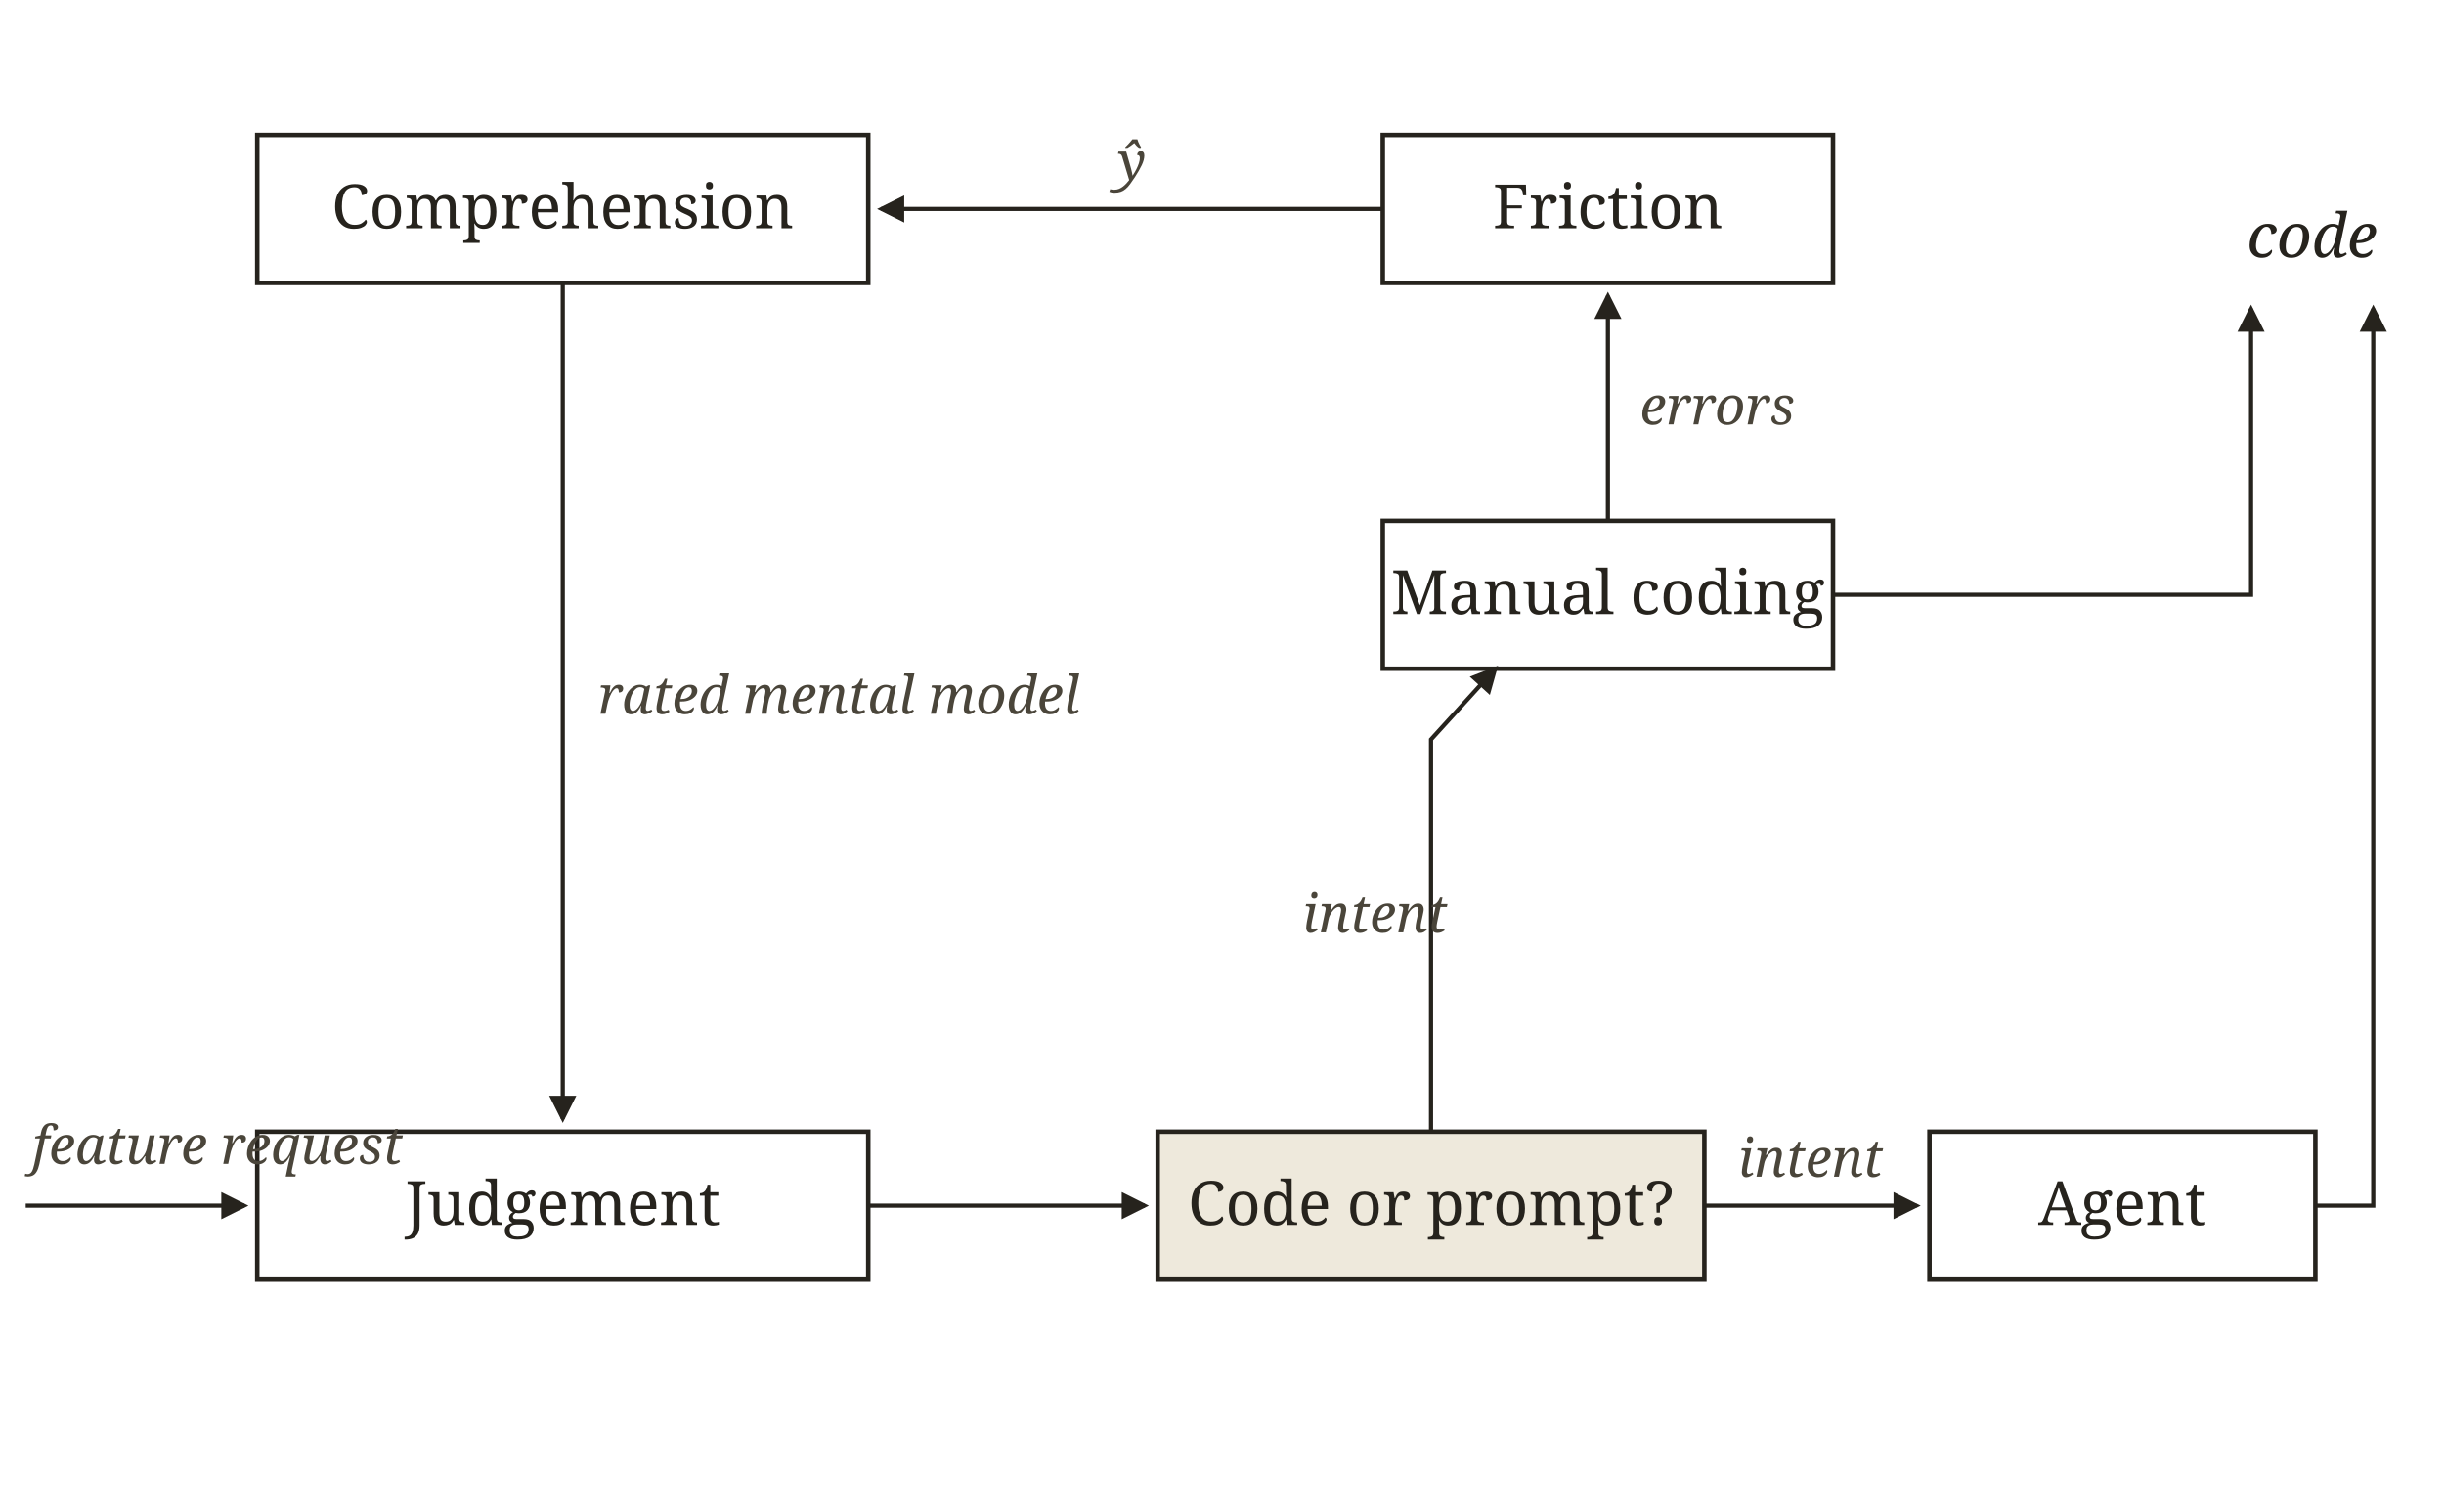
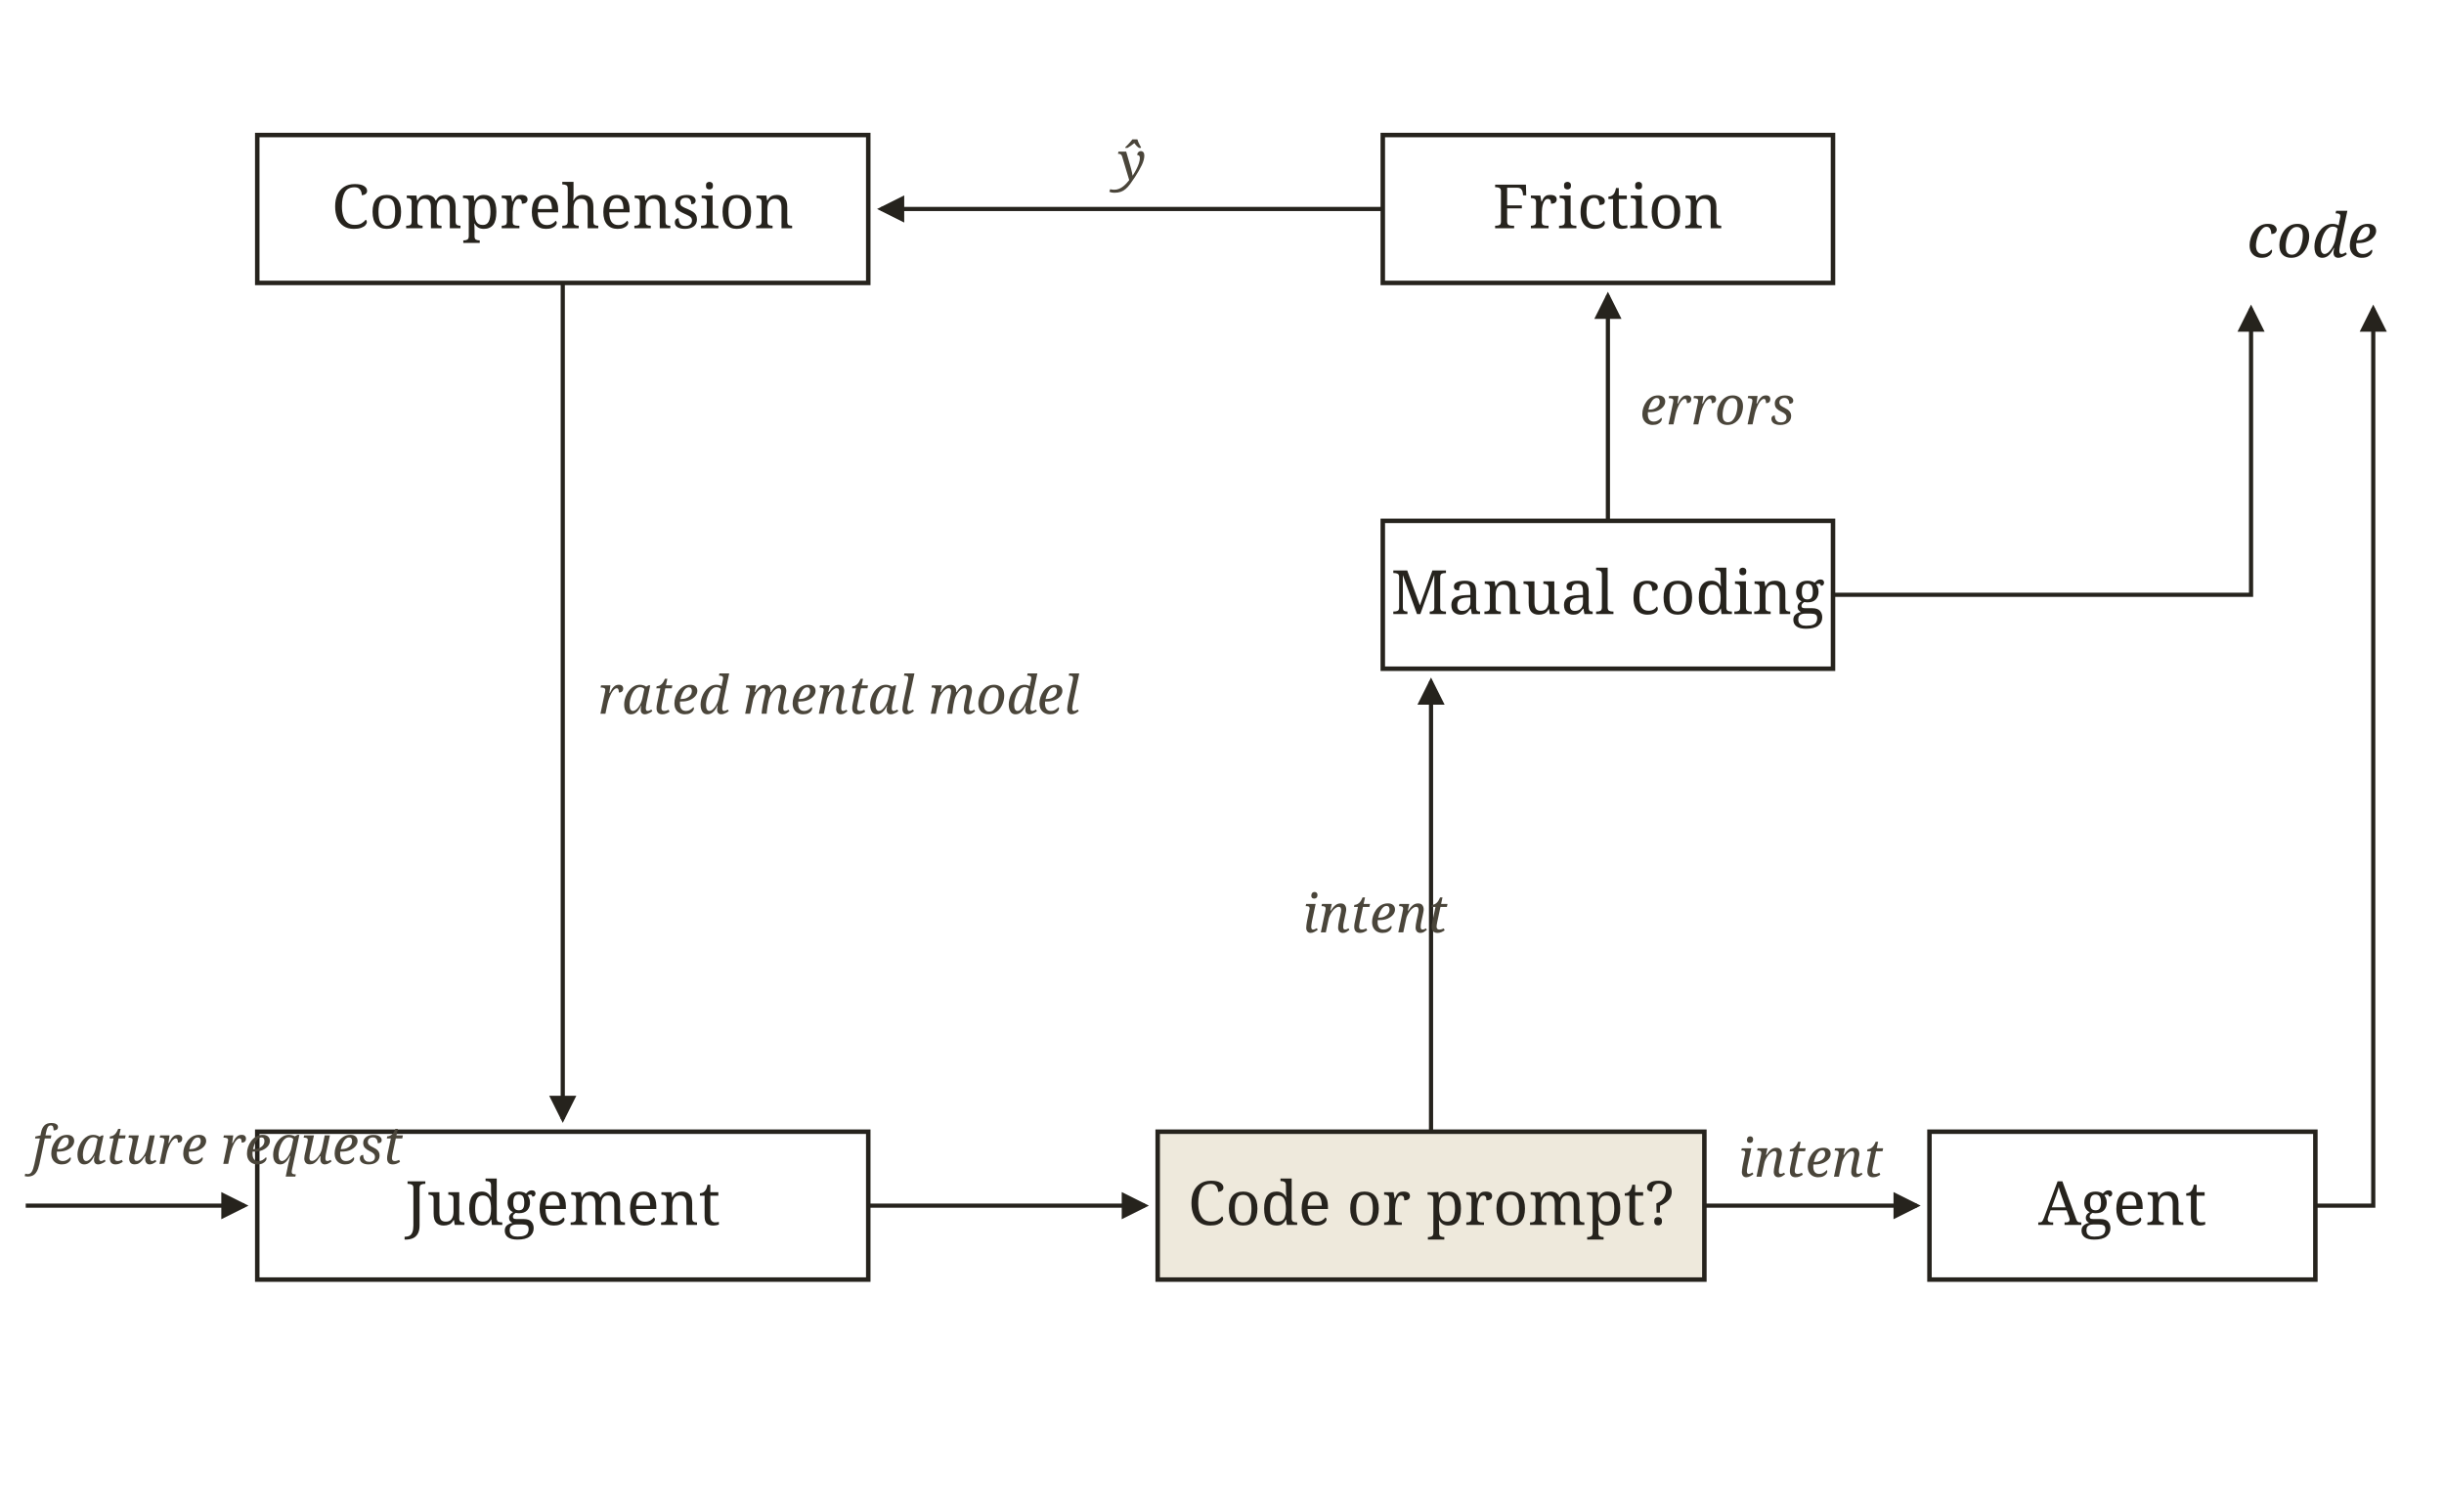
<svg xmlns="http://www.w3.org/2000/svg" viewBox="0 0 760 470" role="img" aria-label="The loop with an agent: the router chooses between coding and prompting">
  <defs>
    <marker id="a" viewBox="0 0 10 10" refX="8.5" refY="5" markerWidth="6.5" markerHeight="6.5" orient="auto-start-reverse">
      <path d="M0,0 L10,5 L0,10 z" fill="#26231D" />
    </marker>
  </defs>
  <style>
    .b { fill:none; stroke:#26231D; stroke-width:1.4; }
    .r { fill:#EEE9DC; stroke:#26231D; stroke-width:1.4; }
    .w { fill:none; stroke:#26231D; stroke-width:1.3; }
    text { font-family:'EB Garamond', Garamond, Georgia, serif; fill:#26231D; font-size:19px; }
    .l { font-size:16.5px; font-style:italic; fill:#4A453A; }
  </style>
  <rect class="b" x="80" y="42" width="190" height="46" />
  <text x="175" y="71" text-anchor="middle">Comprehension</text>
  <rect class="b" x="430" y="42" width="140" height="46" />
  <text x="500" y="71" text-anchor="middle">Friction</text>
  <path class="w" d="M430,65 L274,65" marker-end="url(#a)" />
  <text class="l" x="352" y="56" text-anchor="middle">ŷ</text>
  <rect class="b" x="430" y="162" width="140" height="46" />
  <text x="500" y="191" text-anchor="middle">Manual coding</text>
  <path class="w" d="M500,162 L500,92" marker-end="url(#a)" />
  <text class="l" x="510" y="132">errors</text>
  <rect class="b" x="80" y="352" width="190" height="46" />
  <text x="175" y="381" text-anchor="middle">Judgement</text>
  <path class="w" d="M175,88 L175,348" marker-end="url(#a)" />
  <text class="l" x="186" y="222">rated mental model</text>
  <path class="w" d="M8,375 L76,375" marker-end="url(#a)" />
  <text class="l" x="10" y="362">feature request</text>
  <rect class="r" x="360" y="352" width="170" height="46" />
  <text x="445" y="381" text-anchor="middle">Code or prompt?</text>
  <path class="w" d="M270,375 L356,375" marker-end="url(#a)" />
-   <path class="w" d="M445,352 L445,230 L465,208" marker-end="url(#a)" />
+   <path class="w" d="M445,352 L445,212" marker-end="url(#a)" />
  <text class="l" x="405" y="290">intent</text>
  <rect class="b" x="600" y="352" width="120" height="46" />
  <text x="660" y="381" text-anchor="middle">Agent</text>
  <path class="w" d="M530,375 L596,375" marker-end="url(#a)" />
  <text class="l" x="563" y="366" text-anchor="middle">intent</text>
  <path class="w" d="M570,185 L700,185 L700,96" marker-end="url(#a)" />
  <path class="w" d="M720,375 L738,375 L738,96" marker-end="url(#a)" />
  <text x="719" y="80" font-style="italic" text-anchor="middle">code</text>
</svg>
